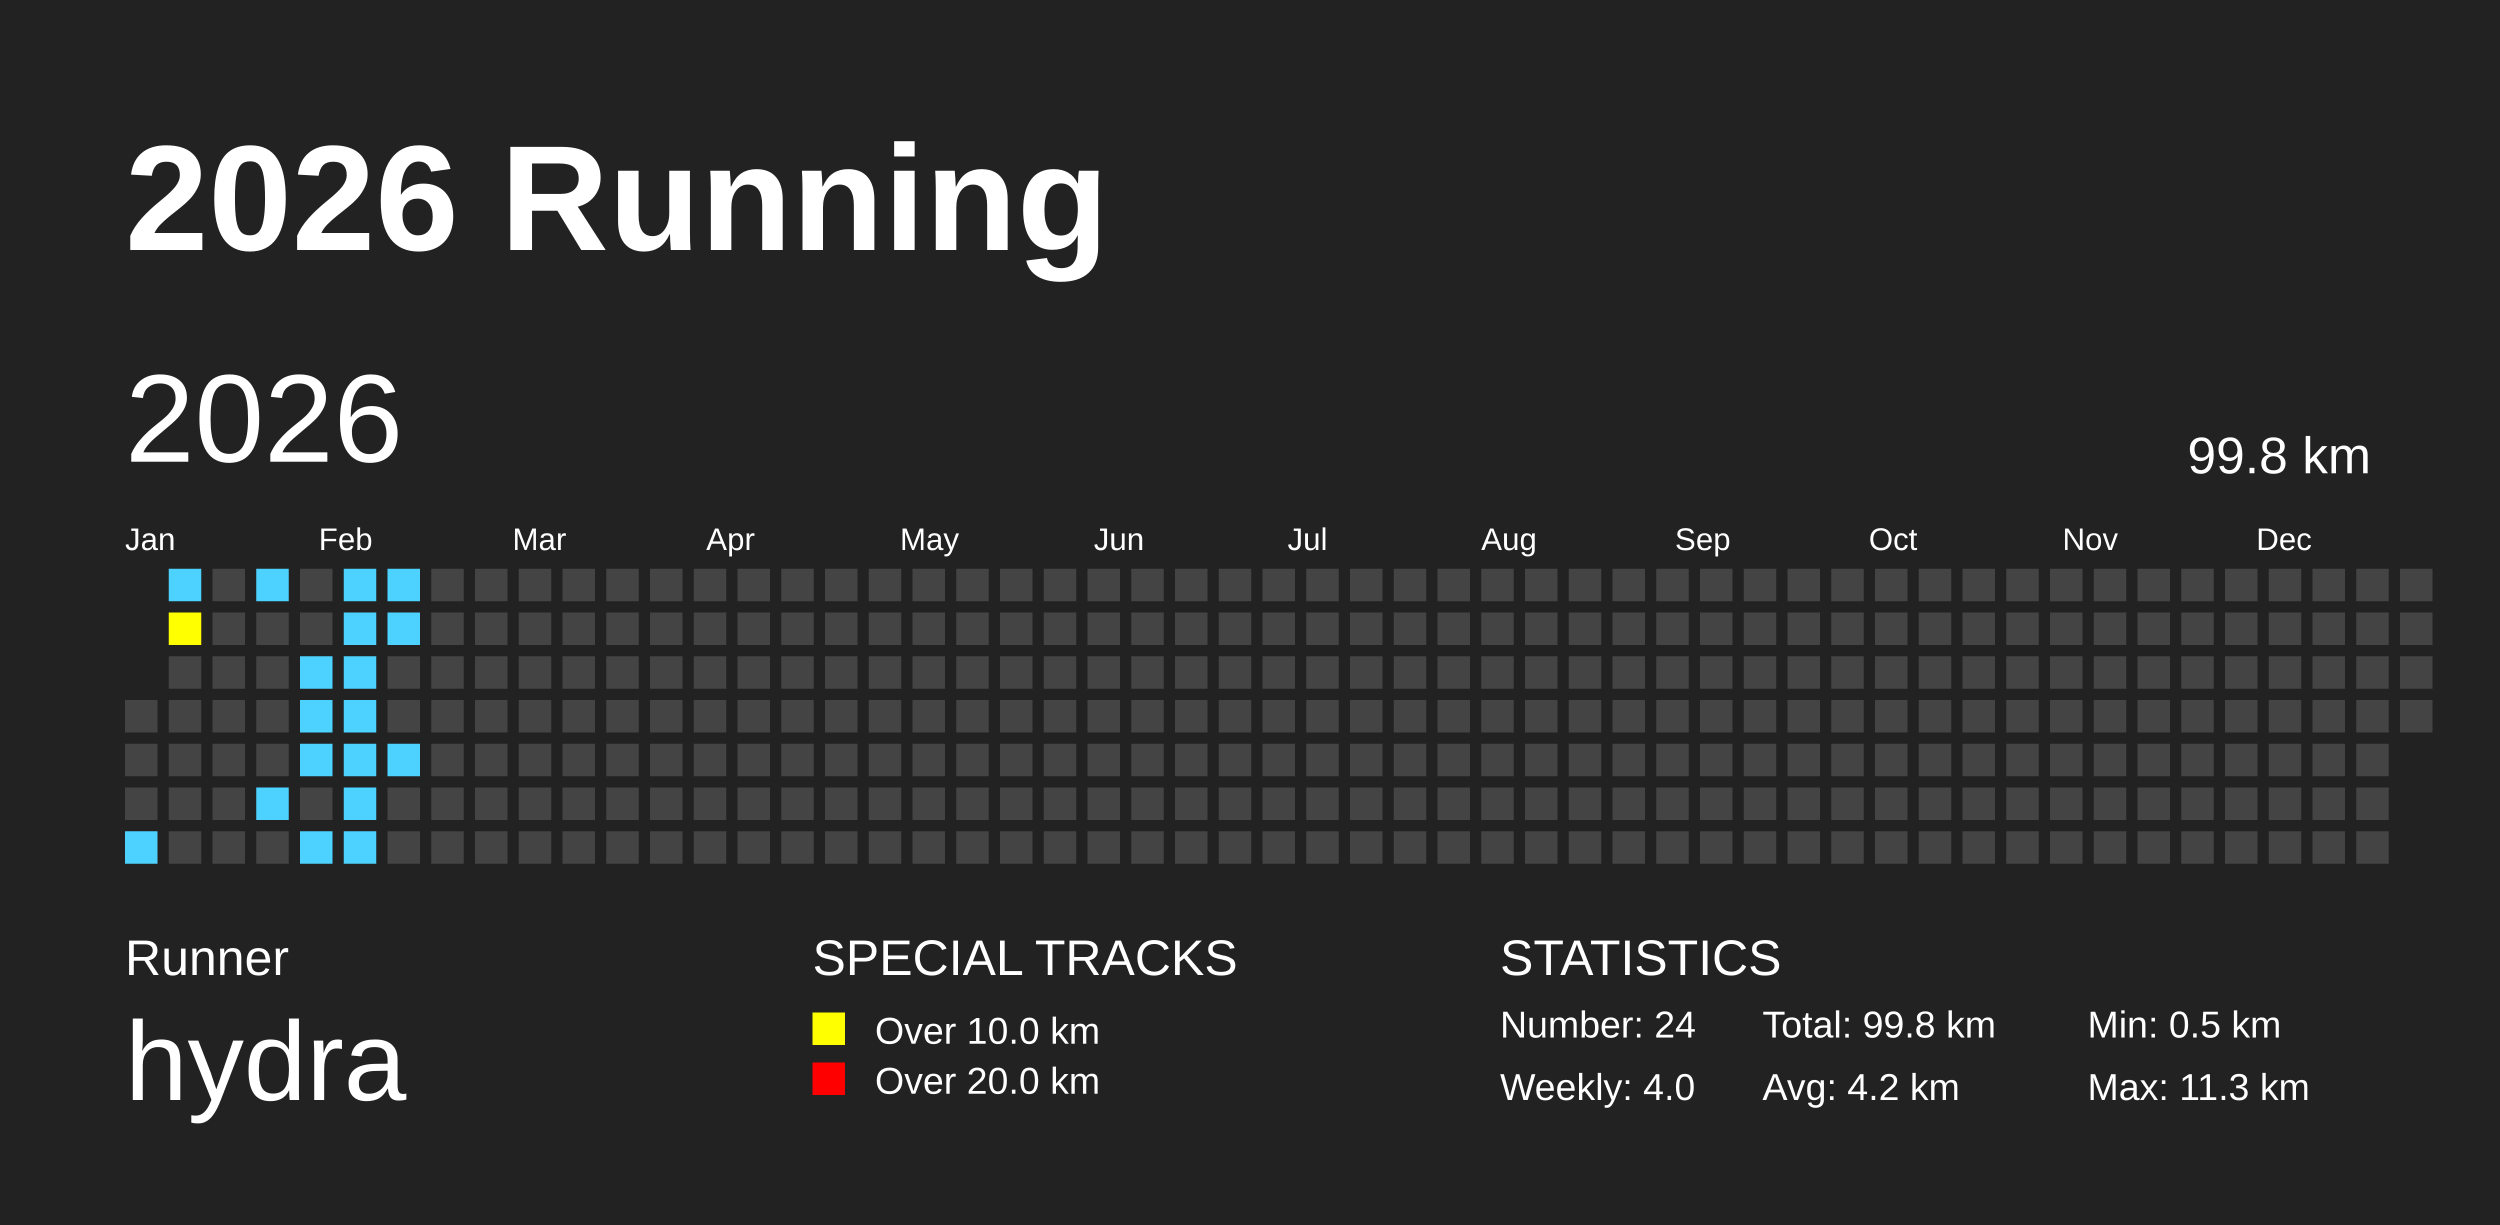
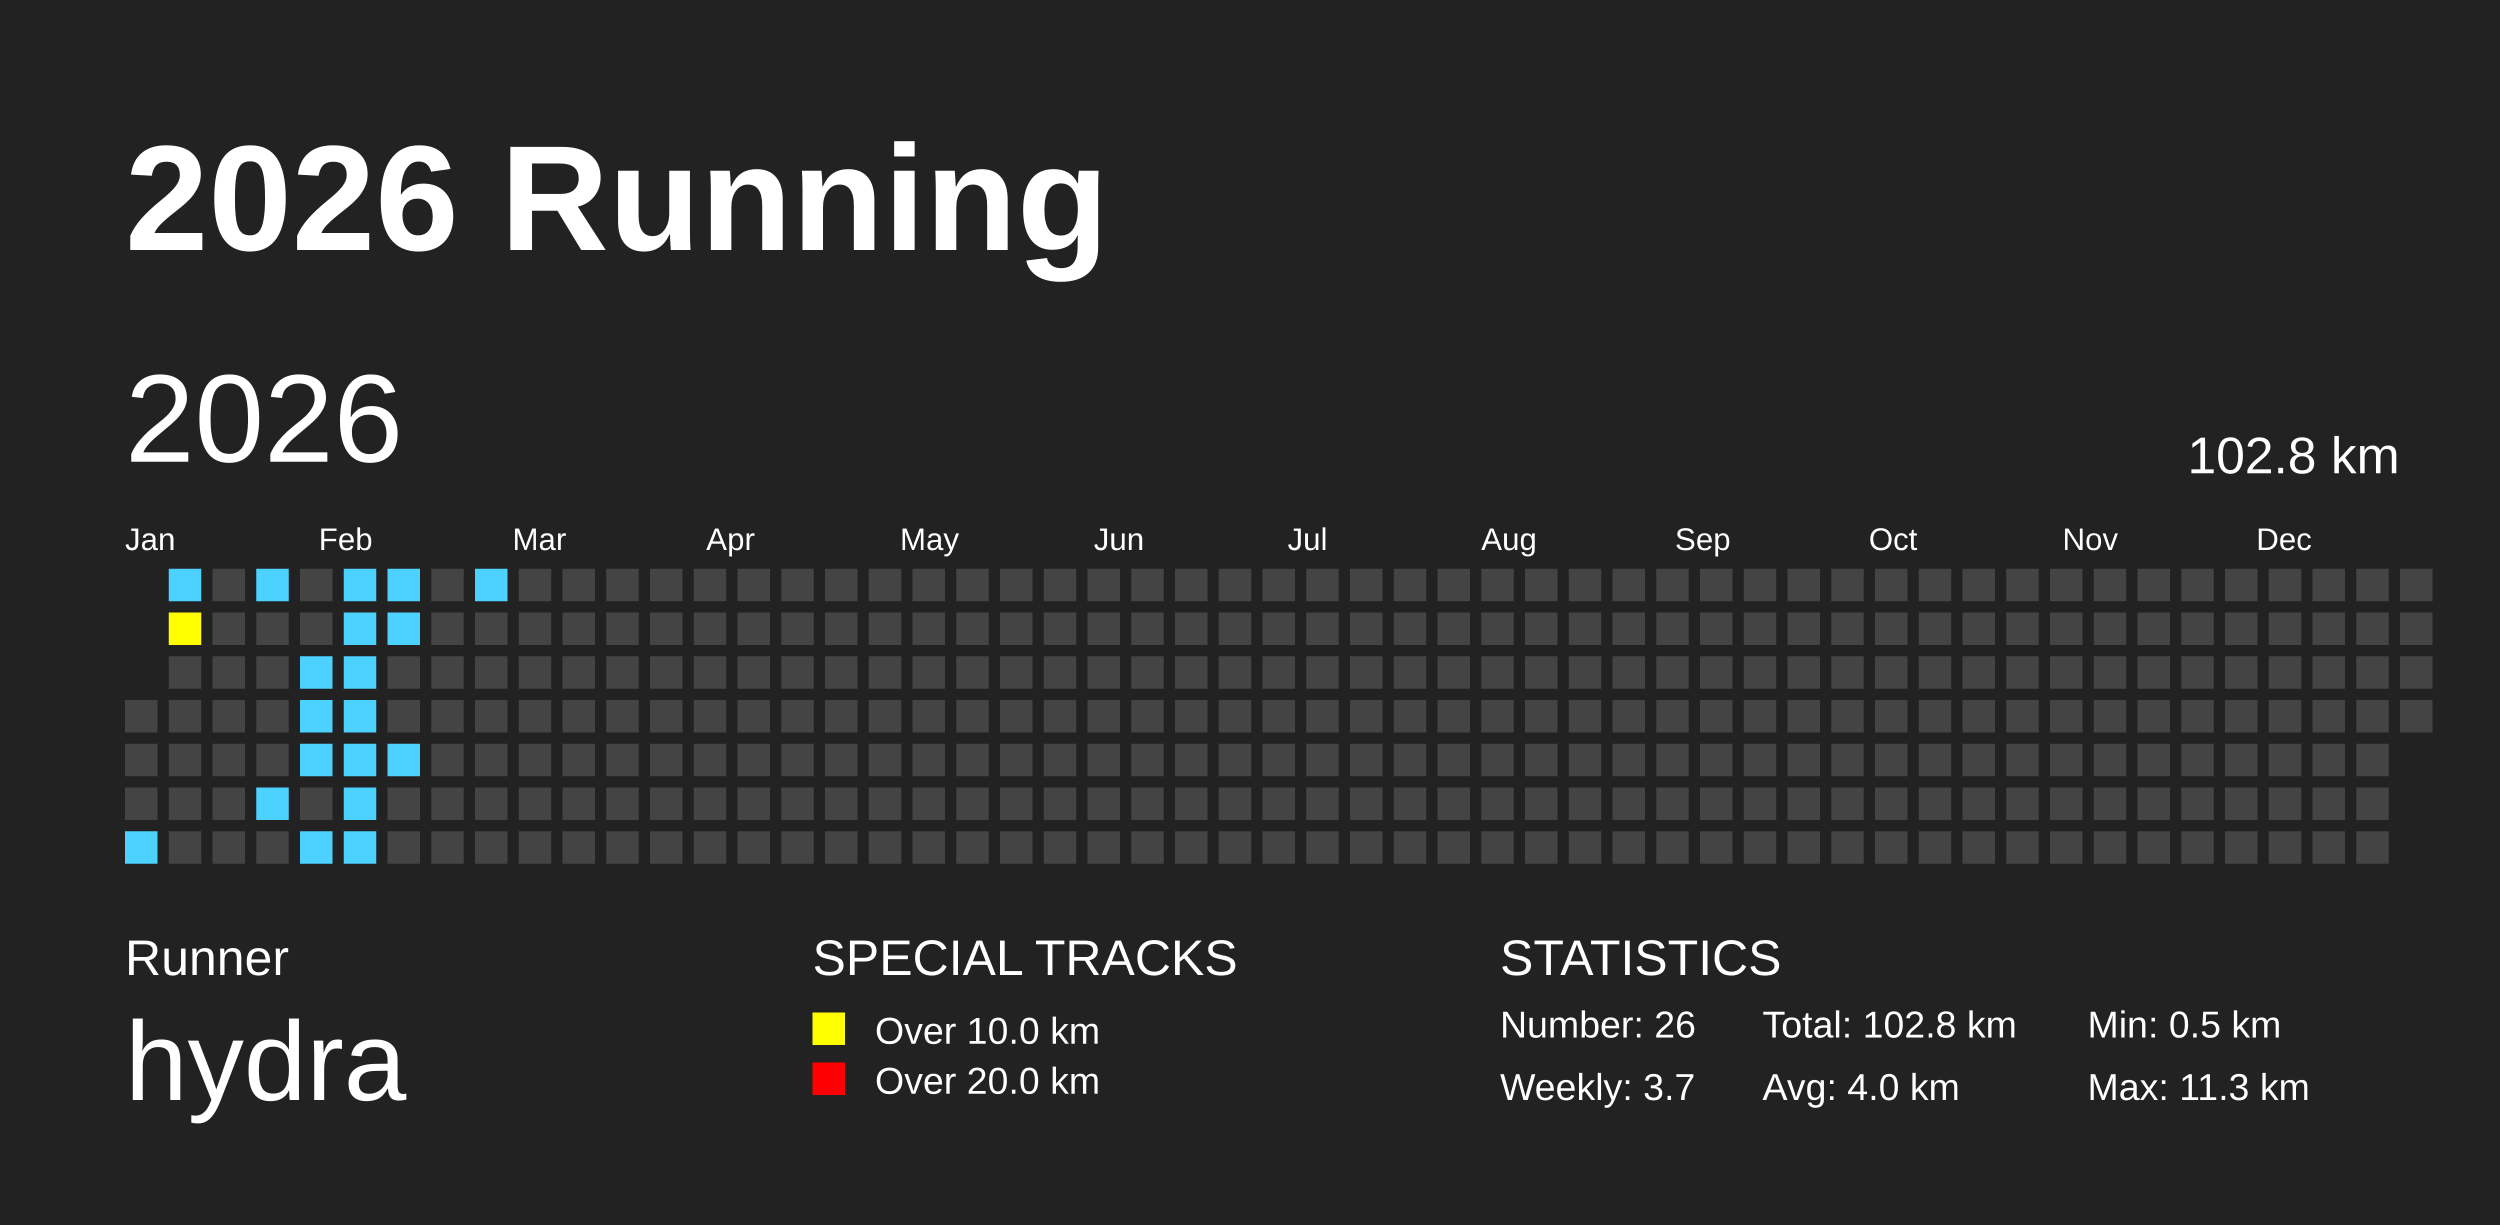
<svg xmlns="http://www.w3.org/2000/svg" baseProfile="full" height="98mm" version="1.1" viewBox="0,0,200,98" width="200mm">
  <defs />
  <rect fill="#222222" height="98" width="200" x="0" y="0" />
  <text fill="#FFFFFF" style="font-size:12px; font-family:Arial; font-weight:bold;" x="10" y="20">2026 Running</text>
  <text fill="#FFFFFF" style="font-size:4px; font-family:Arial" x="10" y="78">Runner</text>
  <text fill="#FFFFFF" style="font-size:9px; font-family:Arial" x="10" y="88">hydra</text>
  <text fill="#FFFFFF" style="font-size:4px; font-family:Arial" x="65" y="78">SPECIAL TRACKS</text>
  <rect fill="yellow" height="2.6" width="2.6" x="65" y="81" />
  <text fill="#FFFFFF" style="font-size:3px; font-family:Arial" x="70" y="83.5">Over 10.0 km</text>
  <rect fill="red" height="2.6" width="2.6" x="65" y="85" />
  <text fill="#FFFFFF" style="font-size:3px; font-family:Arial" x="70" y="87.5">Over 20.0 km</text>
  <text fill="#FFFFFF" style="font-size:4px; font-family:Arial" x="120" y="78">STATISTICS</text>
-   <text fill="#FFFFFF" style="font-size:3px; font-family:Arial" x="120" y="83">Number: 24</text>
-   <text fill="#FFFFFF" style="font-size:3px; font-family:Arial" x="120" y="88">Weekly: 4.0</text>
-   <text fill="#FFFFFF" style="font-size:3px; font-family:Arial" x="141" y="83">Total: 99.8 km</text>
-   <text fill="#FFFFFF" style="font-size:3px; font-family:Arial" x="141" y="88">Avg: 4.2 km</text>
+   <text fill="#FFFFFF" style="font-size:3px; font-family:Arial" x="120" y="83">Number: 26</text>
+   <text fill="#FFFFFF" style="font-size:3px; font-family:Arial" x="120" y="88">Weekly: 3.7</text>
+   <text fill="#FFFFFF" style="font-size:3px; font-family:Arial" x="141" y="83">Total: 102.8 km</text>
+   <text fill="#FFFFFF" style="font-size:3px; font-family:Arial" x="141" y="88">Avg: 4.0 km</text>
  <text fill="#FFFFFF" style="font-size:3px; font-family:Arial" x="167" y="83">Min: 0.5 km</text>
  <text fill="#FFFFFF" style="font-size:3px; font-family:Arial" x="167" y="88">Max: 11.3 km</text>
  <text dominant-baseline="hanging" fill="#FFFFFF" style="font-size:10.0px; font-family:Arial;" x="10" y="30">2026</text>
-   <text dominant-baseline="hanging" fill="#FFFFFF" style="font-size:4.125px; font-family:Arial;" x="175" y="35">99.8 km</text>
+   <text dominant-baseline="hanging" fill="#FFFFFF" style="font-size:4.125px; font-family:Arial;" x="175" y="35">102.8 km</text>
  <text fill="#FFFFFF" style="font-size:2.5px; font-family:Arial" x="10.0" y="44">Jan</text>
  <text fill="#FFFFFF" style="font-size:2.5px; font-family:Arial" x="25.5" y="44">Feb</text>
  <text fill="#FFFFFF" style="font-size:2.5px; font-family:Arial" x="41.0" y="44">Mar</text>
  <text fill="#FFFFFF" style="font-size:2.5px; font-family:Arial" x="56.5" y="44">Apr</text>
  <text fill="#FFFFFF" style="font-size:2.5px; font-family:Arial" x="72.0" y="44">May</text>
  <text fill="#FFFFFF" style="font-size:2.5px; font-family:Arial" x="87.5" y="44">Jun</text>
  <text fill="#FFFFFF" style="font-size:2.5px; font-family:Arial" x="103.0" y="44">Jul</text>
  <text fill="#FFFFFF" style="font-size:2.5px; font-family:Arial" x="118.5" y="44">Aug</text>
  <text fill="#FFFFFF" style="font-size:2.5px; font-family:Arial" x="134.0" y="44">Sep</text>
  <text fill="#FFFFFF" style="font-size:2.5px; font-family:Arial" x="149.5" y="44">Oct</text>
  <text fill="#FFFFFF" style="font-size:2.5px; font-family:Arial" x="165.0" y="44">Nov</text>
  <text fill="#FFFFFF" style="font-size:2.5px; font-family:Arial" x="180.5" y="44">Dec</text>
  <rect fill="#444444" height="2.6" width="2.6" x="10.0" y="56.0" />
  <rect fill="#444444" height="2.6" width="2.6" x="10.0" y="59.5" />
  <rect fill="#444444" height="2.6" width="2.6" x="10.0" y="63.0" />
  <rect fill="#4DD2FF" height="2.6" width="2.6" x="10.0" y="66.5" />
  <rect fill="#4DD2FF" height="2.6" width="2.6" x="13.5" y="45.5" />
  <rect fill="yellow" height="2.6" width="2.6" x="13.5" y="49.0" />
  <rect fill="#444444" height="2.6" width="2.6" x="13.5" y="52.5" />
  <rect fill="#444444" height="2.6" width="2.6" x="13.5" y="56.0" />
  <rect fill="#444444" height="2.6" width="2.6" x="13.5" y="59.5" />
  <rect fill="#444444" height="2.6" width="2.6" x="13.5" y="63.0" />
  <rect fill="#444444" height="2.6" width="2.6" x="13.5" y="66.5" />
  <rect fill="#444444" height="2.6" width="2.6" x="17.0" y="45.5" />
  <rect fill="#444444" height="2.6" width="2.6" x="17.0" y="49.0" />
  <rect fill="#444444" height="2.6" width="2.6" x="17.0" y="52.5" />
  <rect fill="#444444" height="2.6" width="2.6" x="17.0" y="56.0" />
  <rect fill="#444444" height="2.6" width="2.6" x="17.0" y="59.5" />
  <rect fill="#444444" height="2.6" width="2.6" x="17.0" y="63.0" />
  <rect fill="#444444" height="2.6" width="2.6" x="17.0" y="66.5" />
  <rect fill="#4DD2FF" height="2.6" width="2.6" x="20.5" y="45.5" />
  <rect fill="#444444" height="2.6" width="2.6" x="20.5" y="49.0" />
  <rect fill="#444444" height="2.6" width="2.6" x="20.5" y="52.5" />
  <rect fill="#444444" height="2.6" width="2.6" x="20.5" y="56.0" />
  <rect fill="#444444" height="2.6" width="2.6" x="20.5" y="59.5" />
  <rect fill="#4DD2FF" height="2.6" width="2.6" x="20.5" y="63.0" />
  <rect fill="#444444" height="2.6" width="2.6" x="20.5" y="66.5" />
  <rect fill="#444444" height="2.6" width="2.6" x="24.0" y="45.5" />
  <rect fill="#444444" height="2.6" width="2.6" x="24.0" y="49.0" />
  <rect fill="#4DD2FF" height="2.6" width="2.6" x="24.0" y="52.5" />
  <rect fill="#4DD2FF" height="2.6" width="2.6" x="24.0" y="56.0" />
  <rect fill="#4DD2FF" height="2.6" width="2.6" x="24.0" y="59.5" />
  <rect fill="#444444" height="2.6" width="2.6" x="24.0" y="63.0" />
  <rect fill="#4DD2FF" height="2.6" width="2.6" x="24.0" y="66.5" />
  <rect fill="#4DD2FF" height="2.6" width="2.6" x="27.5" y="45.5" />
  <rect fill="#4DD2FF" height="2.6" width="2.6" x="27.5" y="49.0" />
  <rect fill="#4DD2FF" height="2.6" width="2.6" x="27.5" y="52.5" />
  <rect fill="#4DD2FF" height="2.6" width="2.6" x="27.5" y="56.0" />
  <rect fill="#4DD2FF" height="2.6" width="2.6" x="27.5" y="59.5" />
  <rect fill="#4DD2FF" height="2.6" width="2.6" x="27.5" y="63.0" />
  <rect fill="#4DD2FF" height="2.6" width="2.6" x="27.5" y="66.5" />
  <rect fill="#4DD2FF" height="2.6" width="2.6" x="31.0" y="45.5" />
  <rect fill="#4DD2FF" height="2.6" width="2.6" x="31.0" y="49.0" />
  <rect fill="#444444" height="2.6" width="2.6" x="31.0" y="52.5" />
  <rect fill="#444444" height="2.6" width="2.6" x="31.0" y="56.0" />
  <rect fill="#4DD2FF" height="2.6" width="2.6" x="31.0" y="59.5" />
  <rect fill="#444444" height="2.6" width="2.6" x="31.0" y="63.0" />
  <rect fill="#444444" height="2.6" width="2.6" x="31.0" y="66.5" />
  <rect fill="#444444" height="2.6" width="2.6" x="34.5" y="45.5" />
  <rect fill="#444444" height="2.6" width="2.6" x="34.5" y="49.0" />
  <rect fill="#444444" height="2.6" width="2.6" x="34.5" y="52.5" />
  <rect fill="#444444" height="2.6" width="2.6" x="34.5" y="56.0" />
  <rect fill="#444444" height="2.6" width="2.6" x="34.5" y="59.5" />
  <rect fill="#444444" height="2.6" width="2.6" x="34.5" y="63.0" />
  <rect fill="#444444" height="2.6" width="2.6" x="34.5" y="66.5" />
-   <rect fill="#444444" height="2.6" width="2.6" x="38.0" y="45.5" />
+   <rect fill="#4DD2FF" height="2.6" width="2.6" x="38.0" y="45.5" />
  <rect fill="#444444" height="2.6" width="2.6" x="38.0" y="49.0" />
  <rect fill="#444444" height="2.6" width="2.6" x="38.0" y="52.5" />
  <rect fill="#444444" height="2.6" width="2.6" x="38.0" y="56.0" />
  <rect fill="#444444" height="2.6" width="2.6" x="38.0" y="59.5" />
  <rect fill="#444444" height="2.6" width="2.6" x="38.0" y="63.0" />
  <rect fill="#444444" height="2.6" width="2.6" x="38.0" y="66.5" />
  <rect fill="#444444" height="2.6" width="2.6" x="41.5" y="45.5" />
  <rect fill="#444444" height="2.6" width="2.6" x="41.5" y="49.0" />
  <rect fill="#444444" height="2.6" width="2.6" x="41.5" y="52.5" />
  <rect fill="#444444" height="2.6" width="2.6" x="41.5" y="56.0" />
  <rect fill="#444444" height="2.6" width="2.6" x="41.5" y="59.5" />
  <rect fill="#444444" height="2.6" width="2.6" x="41.5" y="63.0" />
  <rect fill="#444444" height="2.6" width="2.6" x="41.5" y="66.5" />
  <rect fill="#444444" height="2.6" width="2.6" x="45.0" y="45.5" />
  <rect fill="#444444" height="2.6" width="2.6" x="45.0" y="49.0" />
  <rect fill="#444444" height="2.6" width="2.6" x="45.0" y="52.5" />
  <rect fill="#444444" height="2.6" width="2.6" x="45.0" y="56.0" />
  <rect fill="#444444" height="2.6" width="2.6" x="45.0" y="59.5" />
  <rect fill="#444444" height="2.6" width="2.6" x="45.0" y="63.0" />
  <rect fill="#444444" height="2.6" width="2.6" x="45.0" y="66.5" />
  <rect fill="#444444" height="2.6" width="2.6" x="48.5" y="45.5" />
  <rect fill="#444444" height="2.6" width="2.6" x="48.5" y="49.0" />
  <rect fill="#444444" height="2.6" width="2.6" x="48.5" y="52.5" />
  <rect fill="#444444" height="2.6" width="2.6" x="48.5" y="56.0" />
  <rect fill="#444444" height="2.6" width="2.6" x="48.5" y="59.5" />
  <rect fill="#444444" height="2.6" width="2.6" x="48.5" y="63.0" />
  <rect fill="#444444" height="2.6" width="2.6" x="48.5" y="66.5" />
  <rect fill="#444444" height="2.6" width="2.6" x="52.0" y="45.5" />
  <rect fill="#444444" height="2.6" width="2.6" x="52.0" y="49.0" />
  <rect fill="#444444" height="2.6" width="2.6" x="52.0" y="52.5" />
  <rect fill="#444444" height="2.6" width="2.6" x="52.0" y="56.0" />
  <rect fill="#444444" height="2.6" width="2.6" x="52.0" y="59.5" />
  <rect fill="#444444" height="2.6" width="2.6" x="52.0" y="63.0" />
  <rect fill="#444444" height="2.6" width="2.6" x="52.0" y="66.5" />
  <rect fill="#444444" height="2.6" width="2.6" x="55.5" y="45.5" />
  <rect fill="#444444" height="2.6" width="2.6" x="55.5" y="49.0" />
  <rect fill="#444444" height="2.6" width="2.6" x="55.5" y="52.5" />
  <rect fill="#444444" height="2.6" width="2.6" x="55.5" y="56.0" />
  <rect fill="#444444" height="2.6" width="2.6" x="55.5" y="59.5" />
  <rect fill="#444444" height="2.6" width="2.6" x="55.5" y="63.0" />
  <rect fill="#444444" height="2.6" width="2.6" x="55.5" y="66.5" />
  <rect fill="#444444" height="2.6" width="2.6" x="59.0" y="45.5" />
  <rect fill="#444444" height="2.6" width="2.6" x="59.0" y="49.0" />
  <rect fill="#444444" height="2.6" width="2.6" x="59.0" y="52.5" />
  <rect fill="#444444" height="2.6" width="2.6" x="59.0" y="56.0" />
  <rect fill="#444444" height="2.6" width="2.6" x="59.0" y="59.5" />
  <rect fill="#444444" height="2.6" width="2.6" x="59.0" y="63.0" />
  <rect fill="#444444" height="2.6" width="2.6" x="59.0" y="66.5" />
  <rect fill="#444444" height="2.6" width="2.6" x="62.5" y="45.5" />
  <rect fill="#444444" height="2.6" width="2.6" x="62.5" y="49.0" />
  <rect fill="#444444" height="2.6" width="2.6" x="62.5" y="52.5" />
  <rect fill="#444444" height="2.6" width="2.6" x="62.5" y="56.0" />
  <rect fill="#444444" height="2.6" width="2.6" x="62.5" y="59.5" />
  <rect fill="#444444" height="2.6" width="2.6" x="62.5" y="63.0" />
  <rect fill="#444444" height="2.6" width="2.6" x="62.5" y="66.5" />
  <rect fill="#444444" height="2.6" width="2.6" x="66.0" y="45.5" />
  <rect fill="#444444" height="2.6" width="2.6" x="66.0" y="49.0" />
  <rect fill="#444444" height="2.6" width="2.6" x="66.0" y="52.5" />
  <rect fill="#444444" height="2.6" width="2.6" x="66.0" y="56.0" />
  <rect fill="#444444" height="2.6" width="2.6" x="66.0" y="59.5" />
  <rect fill="#444444" height="2.6" width="2.6" x="66.0" y="63.0" />
  <rect fill="#444444" height="2.6" width="2.6" x="66.0" y="66.5" />
  <rect fill="#444444" height="2.6" width="2.6" x="69.5" y="45.5" />
  <rect fill="#444444" height="2.6" width="2.6" x="69.5" y="49.0" />
  <rect fill="#444444" height="2.6" width="2.6" x="69.5" y="52.5" />
  <rect fill="#444444" height="2.6" width="2.6" x="69.5" y="56.0" />
  <rect fill="#444444" height="2.6" width="2.6" x="69.5" y="59.5" />
  <rect fill="#444444" height="2.6" width="2.6" x="69.5" y="63.0" />
  <rect fill="#444444" height="2.6" width="2.6" x="69.5" y="66.5" />
  <rect fill="#444444" height="2.6" width="2.6" x="73.0" y="45.5" />
  <rect fill="#444444" height="2.6" width="2.6" x="73.0" y="49.0" />
  <rect fill="#444444" height="2.6" width="2.6" x="73.0" y="52.5" />
  <rect fill="#444444" height="2.6" width="2.6" x="73.0" y="56.0" />
  <rect fill="#444444" height="2.6" width="2.6" x="73.0" y="59.5" />
  <rect fill="#444444" height="2.6" width="2.6" x="73.0" y="63.0" />
  <rect fill="#444444" height="2.6" width="2.6" x="73.0" y="66.5" />
  <rect fill="#444444" height="2.6" width="2.6" x="76.5" y="45.5" />
  <rect fill="#444444" height="2.6" width="2.6" x="76.5" y="49.0" />
  <rect fill="#444444" height="2.6" width="2.6" x="76.5" y="52.5" />
  <rect fill="#444444" height="2.6" width="2.6" x="76.5" y="56.0" />
  <rect fill="#444444" height="2.6" width="2.6" x="76.5" y="59.5" />
  <rect fill="#444444" height="2.6" width="2.6" x="76.5" y="63.0" />
  <rect fill="#444444" height="2.6" width="2.6" x="76.5" y="66.5" />
  <rect fill="#444444" height="2.6" width="2.6" x="80.0" y="45.5" />
  <rect fill="#444444" height="2.6" width="2.6" x="80.0" y="49.0" />
  <rect fill="#444444" height="2.6" width="2.6" x="80.0" y="52.5" />
  <rect fill="#444444" height="2.6" width="2.6" x="80.0" y="56.0" />
  <rect fill="#444444" height="2.6" width="2.6" x="80.0" y="59.5" />
  <rect fill="#444444" height="2.6" width="2.6" x="80.0" y="63.0" />
  <rect fill="#444444" height="2.6" width="2.6" x="80.0" y="66.5" />
  <rect fill="#444444" height="2.6" width="2.6" x="83.5" y="45.5" />
  <rect fill="#444444" height="2.6" width="2.6" x="83.5" y="49.0" />
  <rect fill="#444444" height="2.6" width="2.6" x="83.5" y="52.5" />
  <rect fill="#444444" height="2.6" width="2.6" x="83.5" y="56.0" />
  <rect fill="#444444" height="2.6" width="2.6" x="83.5" y="59.5" />
  <rect fill="#444444" height="2.6" width="2.6" x="83.5" y="63.0" />
  <rect fill="#444444" height="2.6" width="2.6" x="83.5" y="66.5" />
  <rect fill="#444444" height="2.6" width="2.6" x="87.0" y="45.5" />
  <rect fill="#444444" height="2.6" width="2.6" x="87.0" y="49.0" />
  <rect fill="#444444" height="2.6" width="2.6" x="87.0" y="52.5" />
  <rect fill="#444444" height="2.6" width="2.6" x="87.0" y="56.0" />
  <rect fill="#444444" height="2.6" width="2.6" x="87.0" y="59.5" />
  <rect fill="#444444" height="2.6" width="2.6" x="87.0" y="63.0" />
  <rect fill="#444444" height="2.6" width="2.6" x="87.0" y="66.5" />
  <rect fill="#444444" height="2.6" width="2.6" x="90.5" y="45.5" />
  <rect fill="#444444" height="2.6" width="2.6" x="90.5" y="49.0" />
  <rect fill="#444444" height="2.6" width="2.6" x="90.5" y="52.5" />
  <rect fill="#444444" height="2.6" width="2.6" x="90.5" y="56.0" />
  <rect fill="#444444" height="2.6" width="2.6" x="90.5" y="59.5" />
  <rect fill="#444444" height="2.6" width="2.6" x="90.5" y="63.0" />
  <rect fill="#444444" height="2.6" width="2.6" x="90.5" y="66.5" />
  <rect fill="#444444" height="2.6" width="2.6" x="94.0" y="45.5" />
  <rect fill="#444444" height="2.6" width="2.6" x="94.0" y="49.0" />
  <rect fill="#444444" height="2.6" width="2.6" x="94.0" y="52.5" />
  <rect fill="#444444" height="2.6" width="2.6" x="94.0" y="56.0" />
  <rect fill="#444444" height="2.6" width="2.6" x="94.0" y="59.5" />
  <rect fill="#444444" height="2.6" width="2.6" x="94.0" y="63.0" />
  <rect fill="#444444" height="2.6" width="2.6" x="94.0" y="66.5" />
  <rect fill="#444444" height="2.6" width="2.6" x="97.5" y="45.5" />
  <rect fill="#444444" height="2.6" width="2.6" x="97.5" y="49.0" />
  <rect fill="#444444" height="2.6" width="2.6" x="97.5" y="52.5" />
  <rect fill="#444444" height="2.6" width="2.6" x="97.5" y="56.0" />
  <rect fill="#444444" height="2.6" width="2.6" x="97.5" y="59.5" />
  <rect fill="#444444" height="2.6" width="2.6" x="97.5" y="63.0" />
  <rect fill="#444444" height="2.6" width="2.6" x="97.5" y="66.5" />
  <rect fill="#444444" height="2.6" width="2.6" x="101.0" y="45.5" />
  <rect fill="#444444" height="2.6" width="2.6" x="101.0" y="49.0" />
  <rect fill="#444444" height="2.6" width="2.6" x="101.0" y="52.5" />
  <rect fill="#444444" height="2.6" width="2.6" x="101.0" y="56.0" />
  <rect fill="#444444" height="2.6" width="2.6" x="101.0" y="59.5" />
  <rect fill="#444444" height="2.6" width="2.6" x="101.0" y="63.0" />
  <rect fill="#444444" height="2.6" width="2.6" x="101.0" y="66.5" />
  <rect fill="#444444" height="2.6" width="2.6" x="104.5" y="45.5" />
  <rect fill="#444444" height="2.6" width="2.6" x="104.5" y="49.0" />
  <rect fill="#444444" height="2.6" width="2.6" x="104.5" y="52.5" />
  <rect fill="#444444" height="2.6" width="2.6" x="104.5" y="56.0" />
  <rect fill="#444444" height="2.6" width="2.6" x="104.5" y="59.5" />
  <rect fill="#444444" height="2.6" width="2.6" x="104.5" y="63.0" />
  <rect fill="#444444" height="2.6" width="2.6" x="104.5" y="66.5" />
  <rect fill="#444444" height="2.6" width="2.6" x="108.0" y="45.5" />
  <rect fill="#444444" height="2.6" width="2.6" x="108.0" y="49.0" />
  <rect fill="#444444" height="2.6" width="2.6" x="108.0" y="52.5" />
  <rect fill="#444444" height="2.6" width="2.6" x="108.0" y="56.0" />
  <rect fill="#444444" height="2.6" width="2.6" x="108.0" y="59.5" />
  <rect fill="#444444" height="2.6" width="2.6" x="108.0" y="63.0" />
  <rect fill="#444444" height="2.6" width="2.6" x="108.0" y="66.5" />
  <rect fill="#444444" height="2.6" width="2.6" x="111.5" y="45.5" />
  <rect fill="#444444" height="2.6" width="2.6" x="111.5" y="49.0" />
  <rect fill="#444444" height="2.6" width="2.6" x="111.5" y="52.5" />
  <rect fill="#444444" height="2.6" width="2.6" x="111.5" y="56.0" />
  <rect fill="#444444" height="2.6" width="2.6" x="111.5" y="59.5" />
  <rect fill="#444444" height="2.6" width="2.6" x="111.5" y="63.0" />
  <rect fill="#444444" height="2.6" width="2.6" x="111.5" y="66.5" />
  <rect fill="#444444" height="2.6" width="2.6" x="115.0" y="45.5" />
  <rect fill="#444444" height="2.6" width="2.6" x="115.0" y="49.0" />
  <rect fill="#444444" height="2.6" width="2.6" x="115.0" y="52.5" />
  <rect fill="#444444" height="2.6" width="2.6" x="115.0" y="56.0" />
  <rect fill="#444444" height="2.6" width="2.6" x="115.0" y="59.5" />
  <rect fill="#444444" height="2.6" width="2.6" x="115.0" y="63.0" />
  <rect fill="#444444" height="2.6" width="2.6" x="115.0" y="66.5" />
  <rect fill="#444444" height="2.6" width="2.6" x="118.5" y="45.5" />
  <rect fill="#444444" height="2.6" width="2.6" x="118.5" y="49.0" />
  <rect fill="#444444" height="2.6" width="2.6" x="118.5" y="52.5" />
  <rect fill="#444444" height="2.6" width="2.6" x="118.5" y="56.0" />
  <rect fill="#444444" height="2.6" width="2.6" x="118.5" y="59.5" />
  <rect fill="#444444" height="2.6" width="2.6" x="118.5" y="63.0" />
  <rect fill="#444444" height="2.6" width="2.6" x="118.5" y="66.5" />
  <rect fill="#444444" height="2.6" width="2.6" x="122.0" y="45.5" />
  <rect fill="#444444" height="2.6" width="2.6" x="122.0" y="49.0" />
  <rect fill="#444444" height="2.6" width="2.6" x="122.0" y="52.5" />
  <rect fill="#444444" height="2.6" width="2.6" x="122.0" y="56.0" />
  <rect fill="#444444" height="2.6" width="2.6" x="122.0" y="59.5" />
  <rect fill="#444444" height="2.6" width="2.6" x="122.0" y="63.0" />
  <rect fill="#444444" height="2.6" width="2.6" x="122.0" y="66.5" />
  <rect fill="#444444" height="2.6" width="2.6" x="125.5" y="45.5" />
  <rect fill="#444444" height="2.6" width="2.6" x="125.5" y="49.0" />
  <rect fill="#444444" height="2.6" width="2.6" x="125.5" y="52.5" />
  <rect fill="#444444" height="2.6" width="2.6" x="125.5" y="56.0" />
  <rect fill="#444444" height="2.6" width="2.6" x="125.5" y="59.5" />
  <rect fill="#444444" height="2.6" width="2.6" x="125.5" y="63.0" />
  <rect fill="#444444" height="2.6" width="2.6" x="125.5" y="66.5" />
  <rect fill="#444444" height="2.6" width="2.6" x="129.0" y="45.5" />
  <rect fill="#444444" height="2.6" width="2.6" x="129.0" y="49.0" />
  <rect fill="#444444" height="2.6" width="2.6" x="129.0" y="52.5" />
  <rect fill="#444444" height="2.6" width="2.6" x="129.0" y="56.0" />
  <rect fill="#444444" height="2.6" width="2.6" x="129.0" y="59.5" />
  <rect fill="#444444" height="2.6" width="2.6" x="129.0" y="63.0" />
  <rect fill="#444444" height="2.6" width="2.6" x="129.0" y="66.5" />
  <rect fill="#444444" height="2.6" width="2.6" x="132.5" y="45.5" />
  <rect fill="#444444" height="2.6" width="2.6" x="132.5" y="49.0" />
  <rect fill="#444444" height="2.6" width="2.6" x="132.5" y="52.5" />
  <rect fill="#444444" height="2.6" width="2.6" x="132.5" y="56.0" />
  <rect fill="#444444" height="2.6" width="2.6" x="132.5" y="59.5" />
  <rect fill="#444444" height="2.6" width="2.6" x="132.5" y="63.0" />
  <rect fill="#444444" height="2.6" width="2.6" x="132.5" y="66.5" />
  <rect fill="#444444" height="2.6" width="2.6" x="136.0" y="45.5" />
  <rect fill="#444444" height="2.6" width="2.6" x="136.0" y="49.0" />
  <rect fill="#444444" height="2.6" width="2.6" x="136.0" y="52.5" />
  <rect fill="#444444" height="2.6" width="2.6" x="136.0" y="56.0" />
  <rect fill="#444444" height="2.6" width="2.6" x="136.0" y="59.5" />
  <rect fill="#444444" height="2.6" width="2.6" x="136.0" y="63.0" />
  <rect fill="#444444" height="2.6" width="2.6" x="136.0" y="66.5" />
  <rect fill="#444444" height="2.6" width="2.6" x="139.5" y="45.5" />
  <rect fill="#444444" height="2.6" width="2.6" x="139.5" y="49.0" />
  <rect fill="#444444" height="2.6" width="2.6" x="139.5" y="52.5" />
  <rect fill="#444444" height="2.6" width="2.6" x="139.5" y="56.0" />
  <rect fill="#444444" height="2.6" width="2.6" x="139.5" y="59.5" />
  <rect fill="#444444" height="2.6" width="2.6" x="139.5" y="63.0" />
  <rect fill="#444444" height="2.6" width="2.6" x="139.5" y="66.5" />
  <rect fill="#444444" height="2.6" width="2.6" x="143.0" y="45.5" />
  <rect fill="#444444" height="2.6" width="2.6" x="143.0" y="49.0" />
  <rect fill="#444444" height="2.6" width="2.6" x="143.0" y="52.5" />
  <rect fill="#444444" height="2.6" width="2.6" x="143.0" y="56.0" />
  <rect fill="#444444" height="2.6" width="2.6" x="143.0" y="59.5" />
  <rect fill="#444444" height="2.6" width="2.6" x="143.0" y="63.0" />
  <rect fill="#444444" height="2.6" width="2.6" x="143.0" y="66.5" />
  <rect fill="#444444" height="2.6" width="2.6" x="146.5" y="45.5" />
  <rect fill="#444444" height="2.6" width="2.6" x="146.5" y="49.0" />
  <rect fill="#444444" height="2.6" width="2.6" x="146.5" y="52.5" />
  <rect fill="#444444" height="2.6" width="2.6" x="146.5" y="56.0" />
  <rect fill="#444444" height="2.6" width="2.6" x="146.5" y="59.5" />
  <rect fill="#444444" height="2.6" width="2.6" x="146.5" y="63.0" />
  <rect fill="#444444" height="2.6" width="2.6" x="146.5" y="66.5" />
  <rect fill="#444444" height="2.6" width="2.6" x="150.0" y="45.5" />
  <rect fill="#444444" height="2.6" width="2.6" x="150.0" y="49.0" />
  <rect fill="#444444" height="2.6" width="2.6" x="150.0" y="52.5" />
  <rect fill="#444444" height="2.6" width="2.6" x="150.0" y="56.0" />
  <rect fill="#444444" height="2.6" width="2.6" x="150.0" y="59.5" />
  <rect fill="#444444" height="2.6" width="2.6" x="150.0" y="63.0" />
  <rect fill="#444444" height="2.6" width="2.6" x="150.0" y="66.5" />
  <rect fill="#444444" height="2.6" width="2.6" x="153.5" y="45.5" />
  <rect fill="#444444" height="2.6" width="2.6" x="153.5" y="49.0" />
  <rect fill="#444444" height="2.6" width="2.6" x="153.5" y="52.5" />
  <rect fill="#444444" height="2.6" width="2.6" x="153.5" y="56.0" />
  <rect fill="#444444" height="2.6" width="2.6" x="153.5" y="59.5" />
  <rect fill="#444444" height="2.6" width="2.6" x="153.5" y="63.0" />
  <rect fill="#444444" height="2.6" width="2.6" x="153.5" y="66.5" />
  <rect fill="#444444" height="2.6" width="2.6" x="157.0" y="45.5" />
  <rect fill="#444444" height="2.6" width="2.6" x="157.0" y="49.0" />
  <rect fill="#444444" height="2.6" width="2.6" x="157.0" y="52.5" />
  <rect fill="#444444" height="2.6" width="2.6" x="157.0" y="56.0" />
  <rect fill="#444444" height="2.6" width="2.6" x="157.0" y="59.5" />
  <rect fill="#444444" height="2.6" width="2.6" x="157.0" y="63.0" />
  <rect fill="#444444" height="2.6" width="2.6" x="157.0" y="66.5" />
  <rect fill="#444444" height="2.6" width="2.6" x="160.5" y="45.5" />
  <rect fill="#444444" height="2.6" width="2.6" x="160.5" y="49.0" />
  <rect fill="#444444" height="2.6" width="2.6" x="160.5" y="52.5" />
  <rect fill="#444444" height="2.6" width="2.6" x="160.5" y="56.0" />
  <rect fill="#444444" height="2.6" width="2.6" x="160.5" y="59.5" />
  <rect fill="#444444" height="2.6" width="2.6" x="160.5" y="63.0" />
  <rect fill="#444444" height="2.6" width="2.6" x="160.5" y="66.5" />
  <rect fill="#444444" height="2.6" width="2.6" x="164.0" y="45.5" />
  <rect fill="#444444" height="2.6" width="2.6" x="164.0" y="49.0" />
  <rect fill="#444444" height="2.6" width="2.6" x="164.0" y="52.5" />
  <rect fill="#444444" height="2.6" width="2.6" x="164.0" y="56.0" />
  <rect fill="#444444" height="2.6" width="2.6" x="164.0" y="59.5" />
  <rect fill="#444444" height="2.6" width="2.6" x="164.0" y="63.0" />
  <rect fill="#444444" height="2.6" width="2.6" x="164.0" y="66.5" />
  <rect fill="#444444" height="2.6" width="2.6" x="167.5" y="45.5" />
  <rect fill="#444444" height="2.6" width="2.6" x="167.5" y="49.0" />
  <rect fill="#444444" height="2.6" width="2.6" x="167.5" y="52.5" />
  <rect fill="#444444" height="2.6" width="2.6" x="167.5" y="56.0" />
  <rect fill="#444444" height="2.6" width="2.6" x="167.5" y="59.5" />
  <rect fill="#444444" height="2.6" width="2.6" x="167.5" y="63.0" />
  <rect fill="#444444" height="2.6" width="2.6" x="167.5" y="66.5" />
  <rect fill="#444444" height="2.6" width="2.6" x="171.0" y="45.5" />
  <rect fill="#444444" height="2.6" width="2.6" x="171.0" y="49.0" />
  <rect fill="#444444" height="2.6" width="2.6" x="171.0" y="52.5" />
  <rect fill="#444444" height="2.6" width="2.6" x="171.0" y="56.0" />
  <rect fill="#444444" height="2.6" width="2.6" x="171.0" y="59.5" />
  <rect fill="#444444" height="2.6" width="2.6" x="171.0" y="63.0" />
  <rect fill="#444444" height="2.6" width="2.6" x="171.0" y="66.5" />
  <rect fill="#444444" height="2.6" width="2.6" x="174.5" y="45.5" />
  <rect fill="#444444" height="2.6" width="2.6" x="174.5" y="49.0" />
  <rect fill="#444444" height="2.6" width="2.6" x="174.5" y="52.5" />
  <rect fill="#444444" height="2.6" width="2.6" x="174.5" y="56.0" />
  <rect fill="#444444" height="2.6" width="2.6" x="174.5" y="59.5" />
  <rect fill="#444444" height="2.6" width="2.6" x="174.5" y="63.0" />
  <rect fill="#444444" height="2.6" width="2.6" x="174.5" y="66.5" />
  <rect fill="#444444" height="2.6" width="2.6" x="178.0" y="45.5" />
  <rect fill="#444444" height="2.6" width="2.6" x="178.0" y="49.0" />
  <rect fill="#444444" height="2.6" width="2.6" x="178.0" y="52.5" />
  <rect fill="#444444" height="2.6" width="2.6" x="178.0" y="56.0" />
  <rect fill="#444444" height="2.6" width="2.6" x="178.0" y="59.5" />
  <rect fill="#444444" height="2.6" width="2.6" x="178.0" y="63.0" />
  <rect fill="#444444" height="2.6" width="2.6" x="178.0" y="66.5" />
  <rect fill="#444444" height="2.6" width="2.6" x="181.5" y="45.5" />
  <rect fill="#444444" height="2.6" width="2.6" x="181.5" y="49.0" />
  <rect fill="#444444" height="2.6" width="2.6" x="181.5" y="52.5" />
  <rect fill="#444444" height="2.6" width="2.6" x="181.5" y="56.0" />
  <rect fill="#444444" height="2.6" width="2.6" x="181.5" y="59.5" />
  <rect fill="#444444" height="2.6" width="2.6" x="181.5" y="63.0" />
  <rect fill="#444444" height="2.6" width="2.6" x="181.5" y="66.5" />
  <rect fill="#444444" height="2.6" width="2.6" x="185.0" y="45.5" />
  <rect fill="#444444" height="2.6" width="2.6" x="185.0" y="49.0" />
  <rect fill="#444444" height="2.6" width="2.6" x="185.0" y="52.5" />
  <rect fill="#444444" height="2.6" width="2.6" x="185.0" y="56.0" />
  <rect fill="#444444" height="2.6" width="2.6" x="185.0" y="59.5" />
  <rect fill="#444444" height="2.6" width="2.6" x="185.0" y="63.0" />
  <rect fill="#444444" height="2.6" width="2.6" x="185.0" y="66.5" />
  <rect fill="#444444" height="2.6" width="2.6" x="188.5" y="45.5" />
  <rect fill="#444444" height="2.6" width="2.6" x="188.5" y="49.0" />
  <rect fill="#444444" height="2.6" width="2.6" x="188.5" y="52.5" />
  <rect fill="#444444" height="2.6" width="2.6" x="188.5" y="56.0" />
  <rect fill="#444444" height="2.6" width="2.6" x="188.5" y="59.5" />
  <rect fill="#444444" height="2.6" width="2.6" x="188.5" y="63.0" />
  <rect fill="#444444" height="2.6" width="2.6" x="188.5" y="66.5" />
  <rect fill="#444444" height="2.6" width="2.6" x="192.0" y="45.5" />
  <rect fill="#444444" height="2.6" width="2.6" x="192.0" y="49.0" />
  <rect fill="#444444" height="2.6" width="2.6" x="192.0" y="52.5" />
  <rect fill="#444444" height="2.6" width="2.6" x="192.0" y="56.0" />
</svg>
